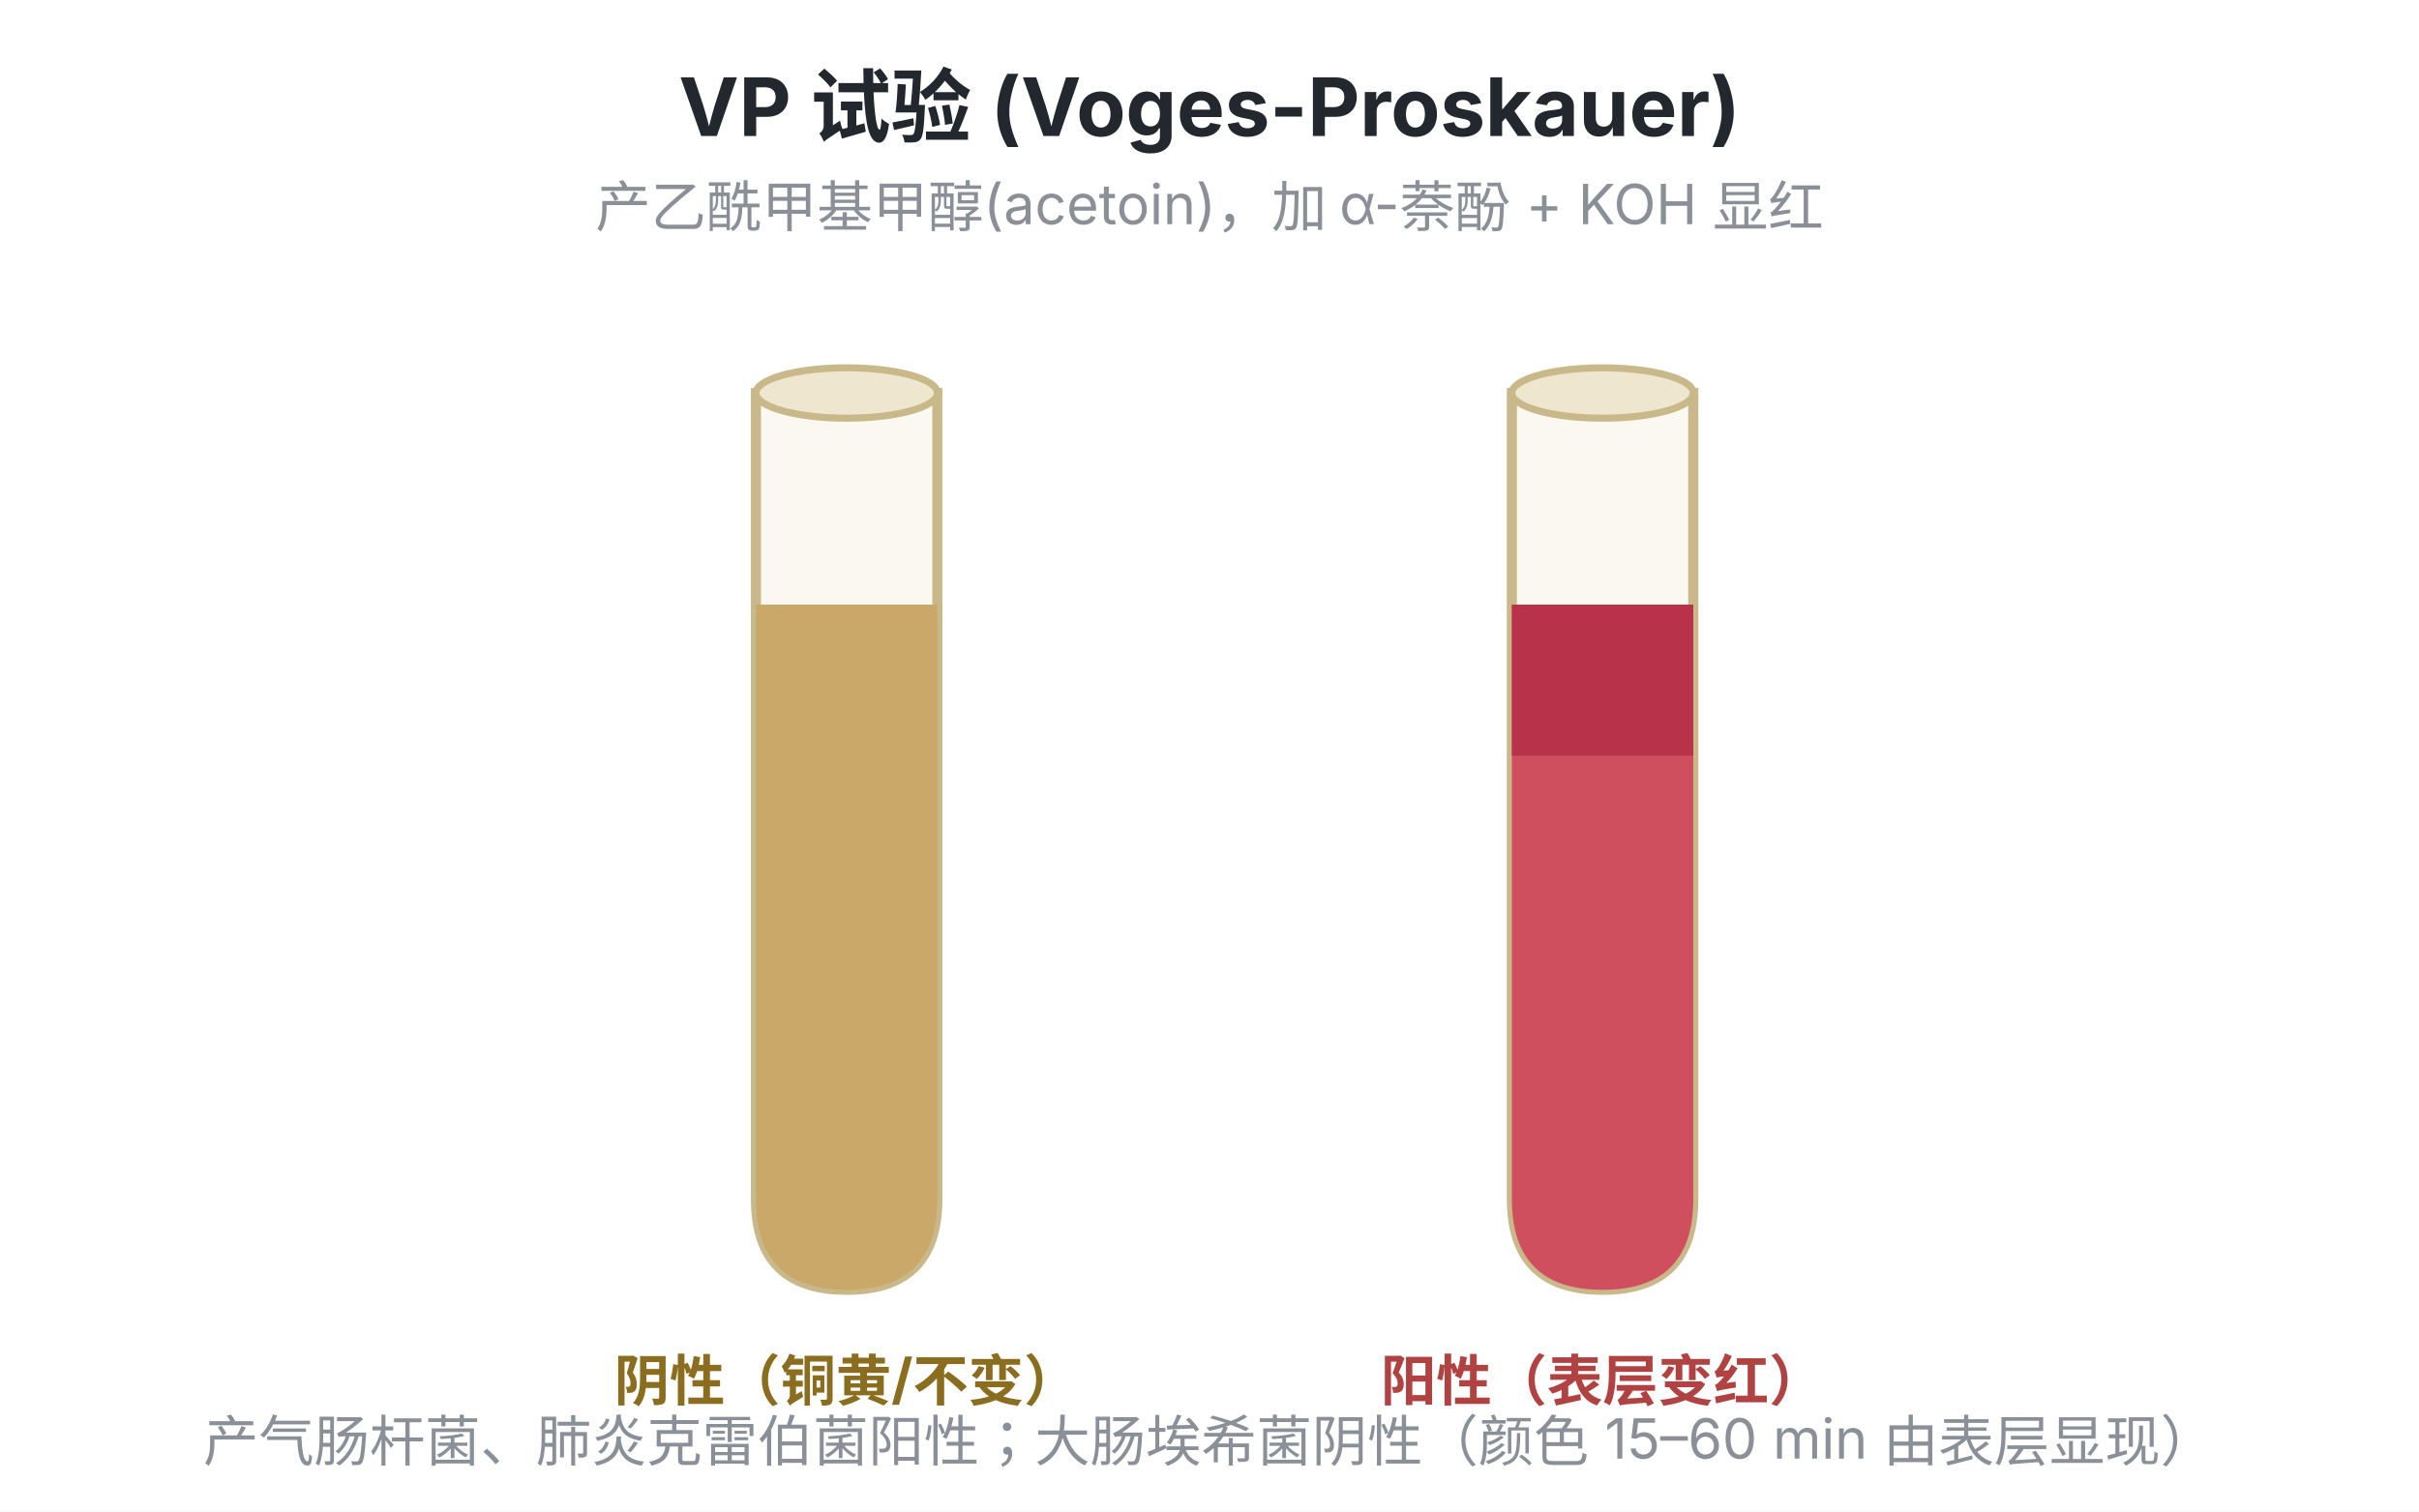
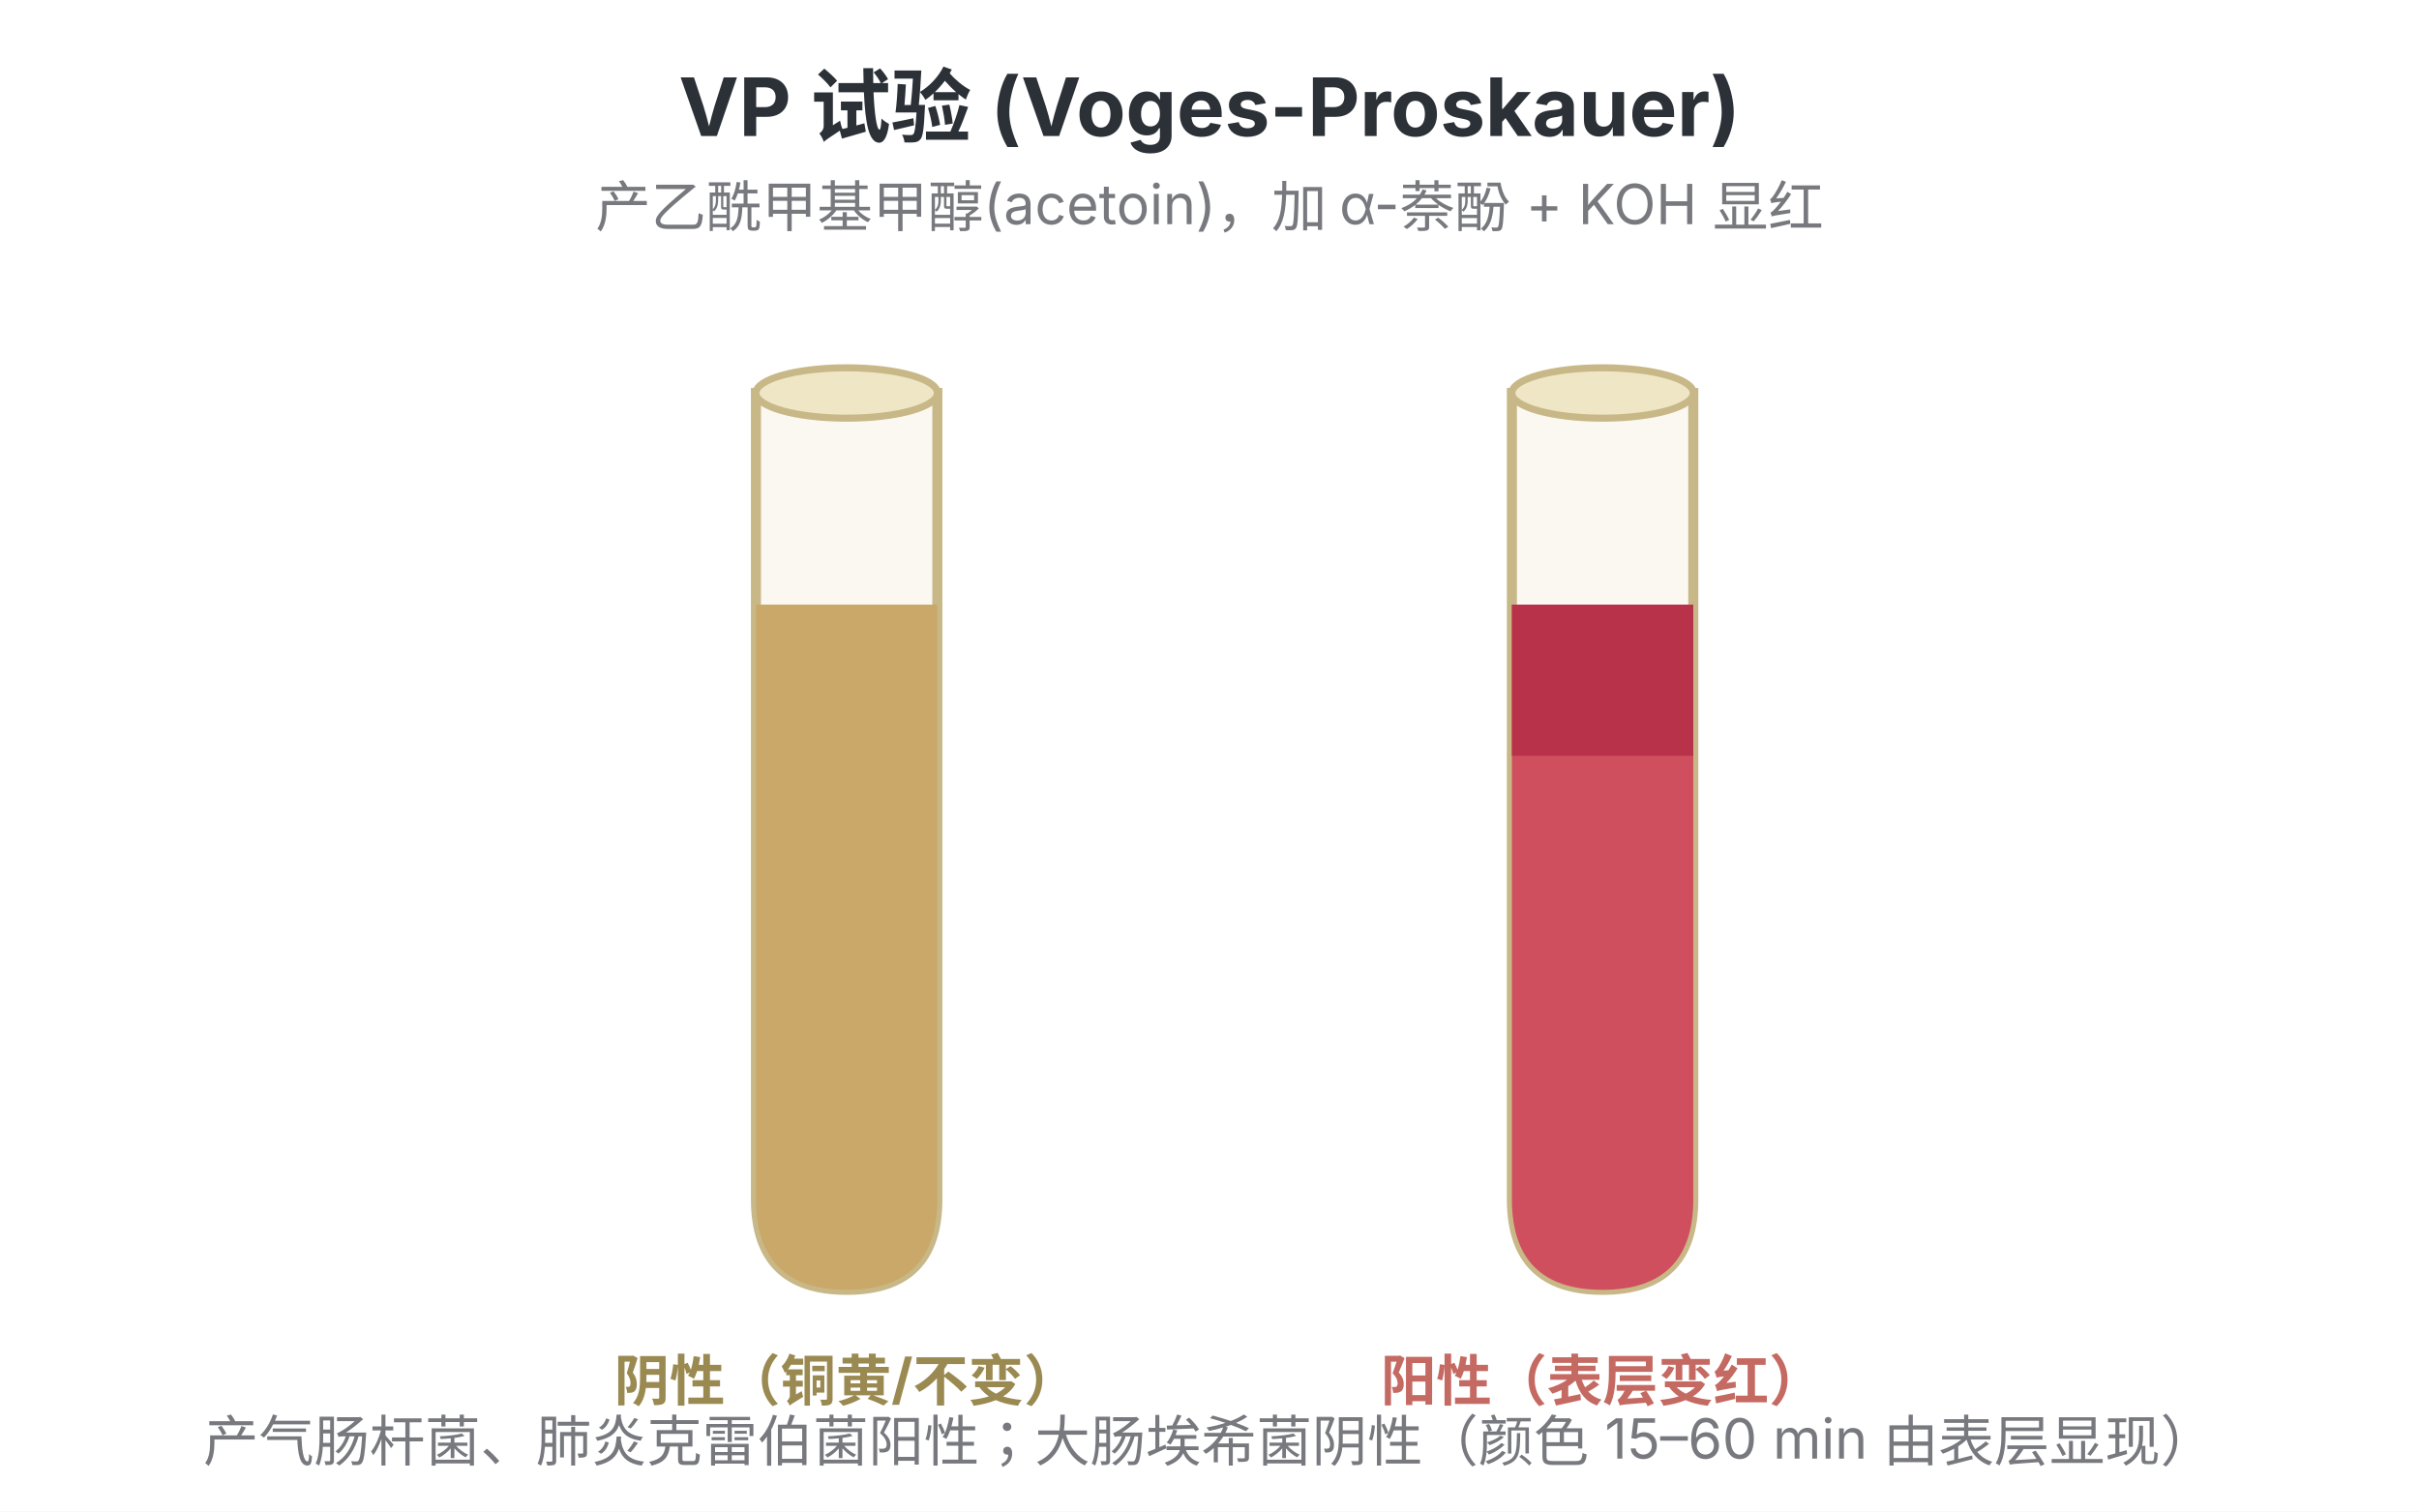
<svg xmlns="http://www.w3.org/2000/svg" role="img" viewBox="0 0 480 300" font-family="-apple-system,'PingFang SC','Microsoft YaHei',sans-serif">
  <rect width="480" height="300" fill="#ffffff" />
-   <text x="240" y="27" text-anchor="middle" font-size="16" font-weight="700" fill="#23272e">VP 试验 (Voges-Proskauer)</text>
-   <text x="240" y="45" text-anchor="middle" font-size="11" fill="#8a8f98">产乙酰甲基甲醇(acetoin)，加 α-萘酚 + KOH 显红</text>
+   <text x="240" y="27" text-anchor="middle" font-size="16" font-weight="700" fill="#2c3138">VP 试验 (Voges-Proskauer)</text>
+   <text x="240" y="45" text-anchor="middle" font-size="11" fill="#77797e">产乙酰甲基甲醇(acetoin)，加 α-萘酚 + KOH 显红</text>
  <g>
-     <path d="M150,78 L150,238 Q150,256 168,256 Q186,256 186,238 L186,78 Z" fill="#faf8f1" stroke="#c9b98a" stroke-width="2" />
-     <ellipse cx="168" cy="78" rx="18" ry="5" fill="#eee6cf" stroke="#c9b98a" stroke-width="1.4" />
+     <path d="M150,78 L150,238 Q150,256 168,256 Q186,256 186,238 L186,78 Z" fill="#faf8f1" stroke="#c8b887" stroke-width="2" />
+     <ellipse cx="168" cy="78" rx="18" ry="5" fill="#efe6c6" stroke="#c8b887" stroke-width="1.4" />
    <path d="M150,120 L186,120 L186,238 Q186,256 168,256 Q150,256 150,238 Z" fill="#c9a86a" />
-     <text x="168" y="278" text-anchor="middle" font-size="11" font-weight="700" fill="#8a6d1f">阴性（铜黄/不变）</text>
+     <text x="168" y="278" text-anchor="middle" font-size="11" font-weight="700" fill="#9a8a52">阴性（铜黄/不变）</text>
  </g>
  <g>
-     <path d="M300,78 L300,238 Q300,256 318,256 Q336,256 336,238 L336,78 Z" fill="#faf8f1" stroke="#c9b98a" stroke-width="2" />
-     <ellipse cx="318" cy="78" rx="18" ry="5" fill="#eee6cf" stroke="#c9b98a" stroke-width="1.4" />
+     <path d="M300,78 L300,238 Q300,256 318,256 Q336,256 336,238 L336,78 Z" fill="#faf8f1" stroke="#c8b887" stroke-width="2" />
+     <ellipse cx="318" cy="78" rx="18" ry="5" fill="#efe6c6" stroke="#c8b887" stroke-width="1.4" />
    <path d="M300,120 L336,120 L336,238 Q336,256 318,256 Q300,256 300,238 Z" fill="#cf4f5e" />
    <path d="M300,120 L336,120 L336,150 L300,150 Z" fill="#b8324a" />
-     <text x="318" y="278" text-anchor="middle" font-size="11" font-weight="700" fill="#b04242">阳性（表层变红）</text>
+     <text x="318" y="278" text-anchor="middle" font-size="11" font-weight="700" fill="#c46a62">阳性（表层变红）</text>
  </g>
-   <text x="240" y="290" text-anchor="middle" font-size="11" fill="#8a8f98">产气肠杆菌、肺炎克雷伯菌阳性；大肠埃希菌阴性（颜色 15–60 min 由表层显现）</text>
+   <text x="240" y="290" text-anchor="middle" font-size="11" fill="#77797e">产气肠杆菌、肺炎克雷伯菌阳性；大肠埃希菌阴性（颜色 15–60 min 由表层显现）</text>
</svg>
